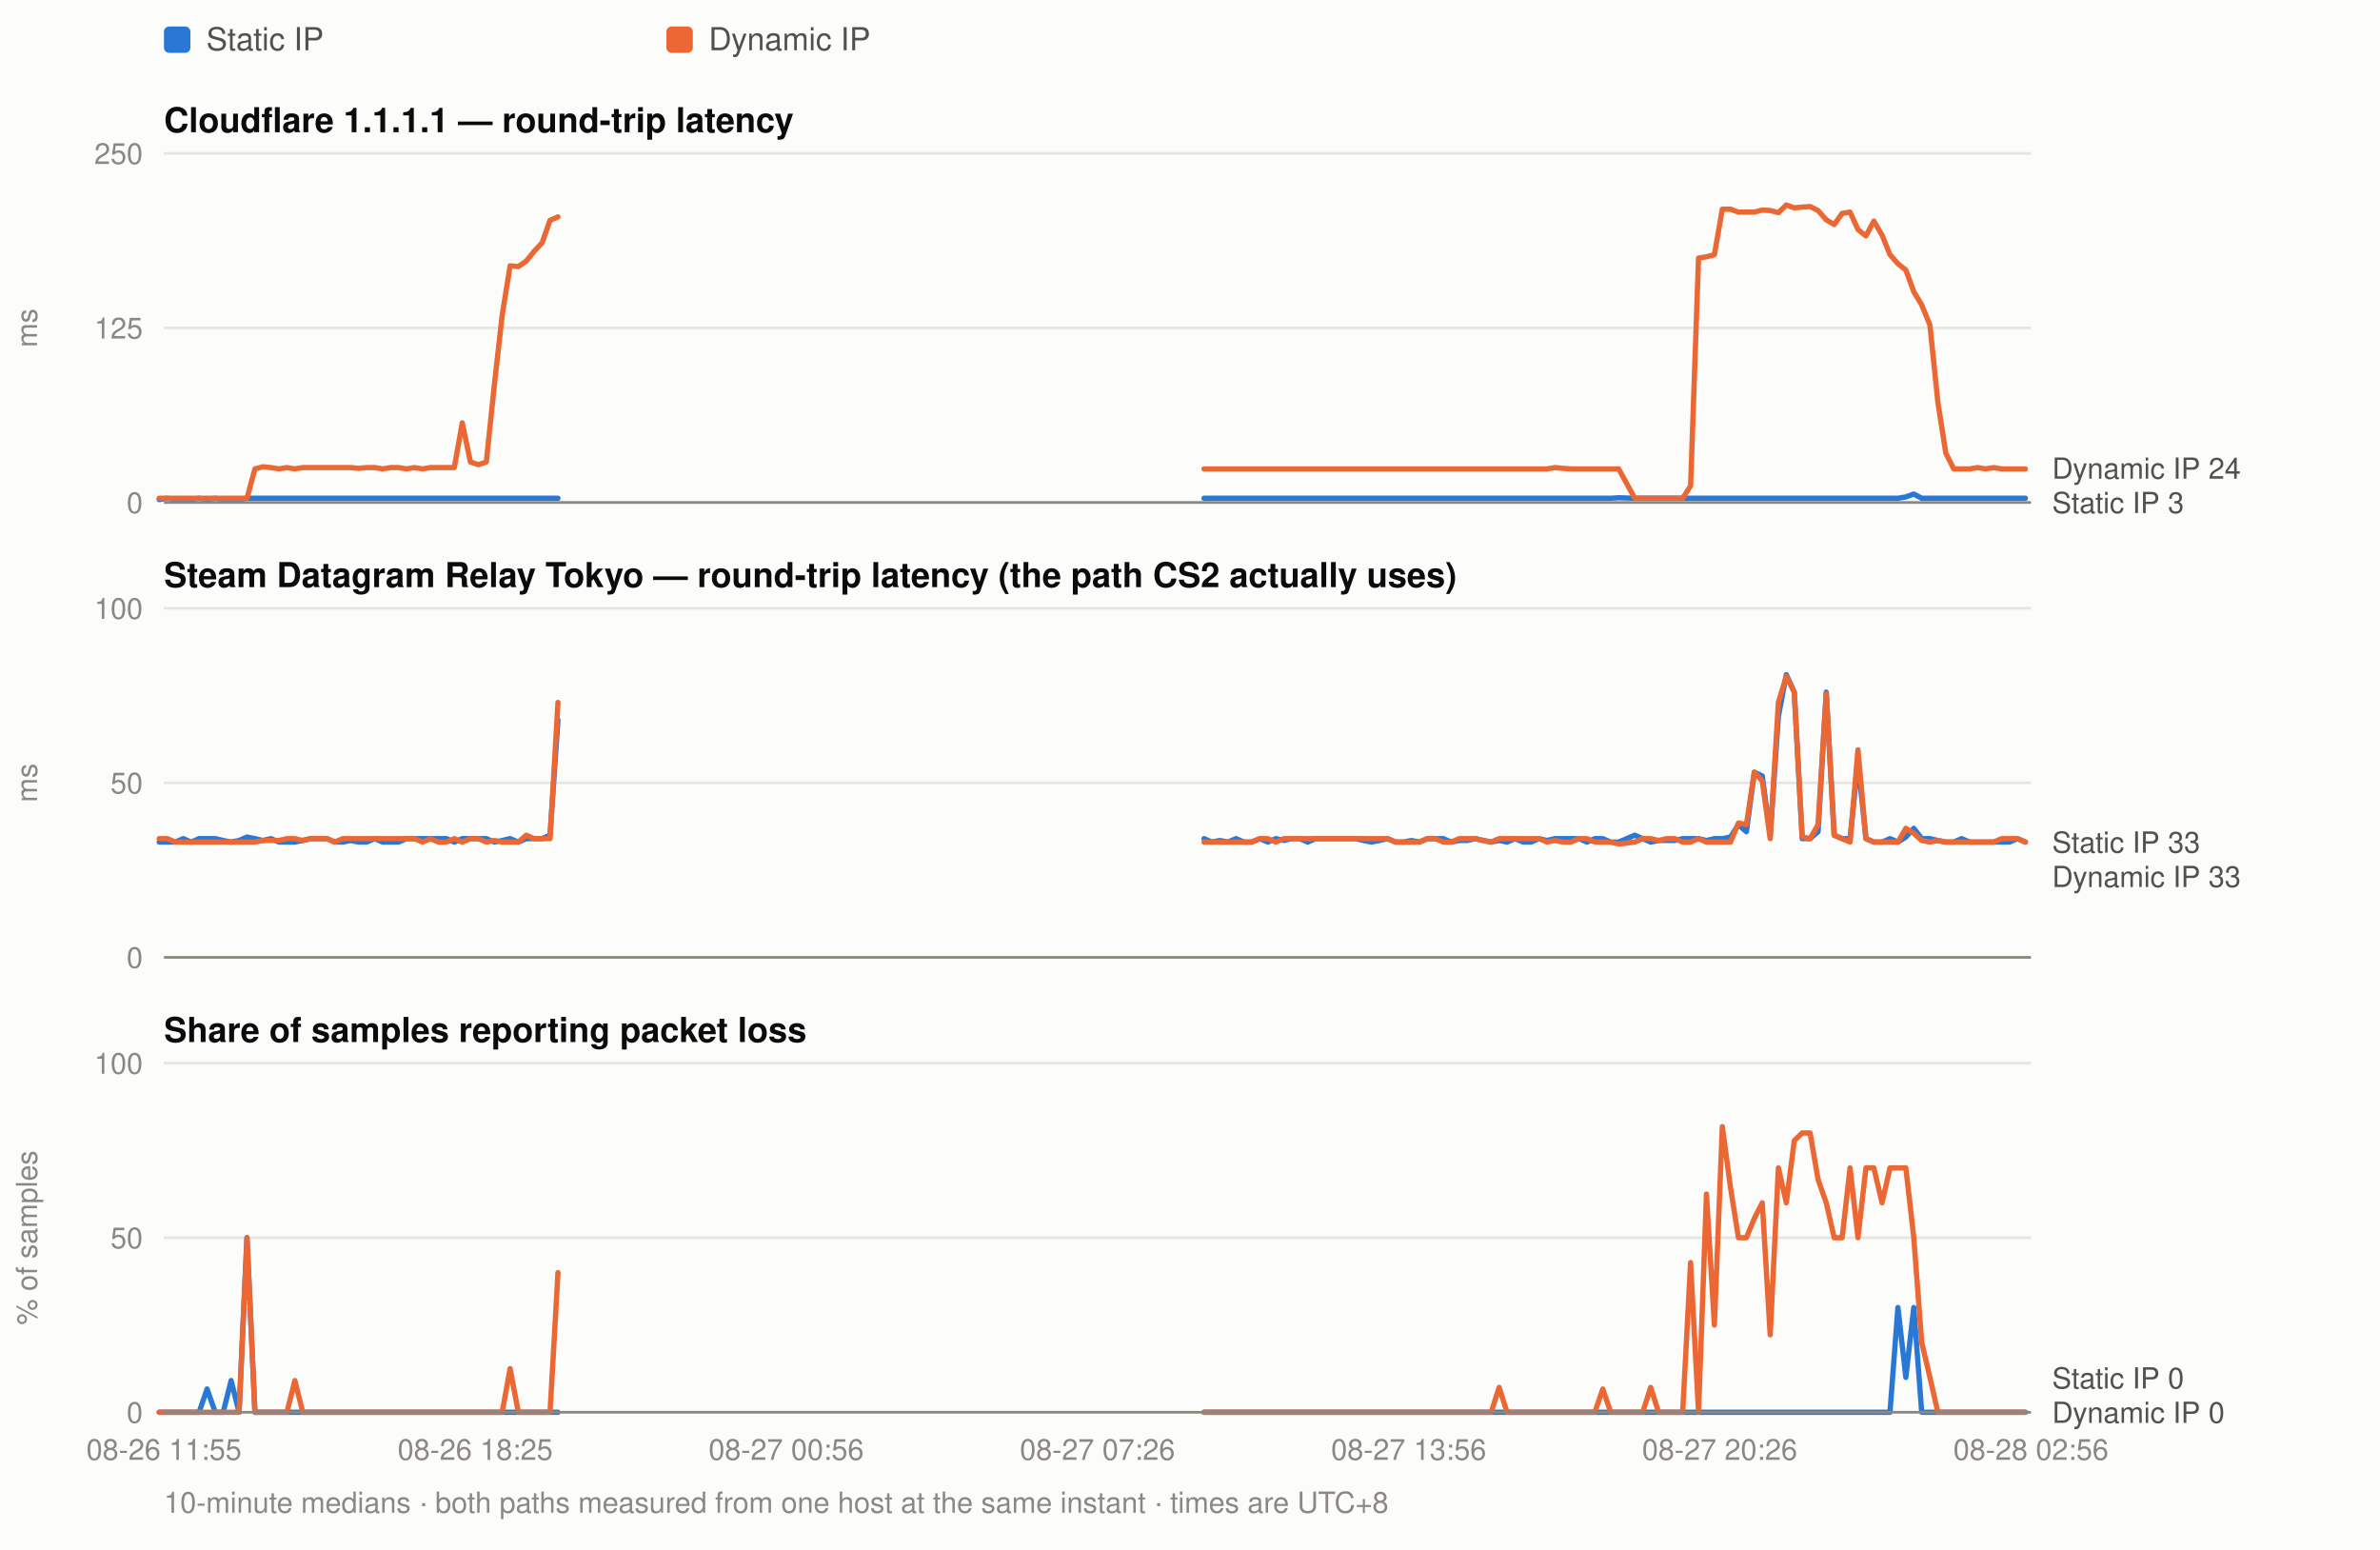
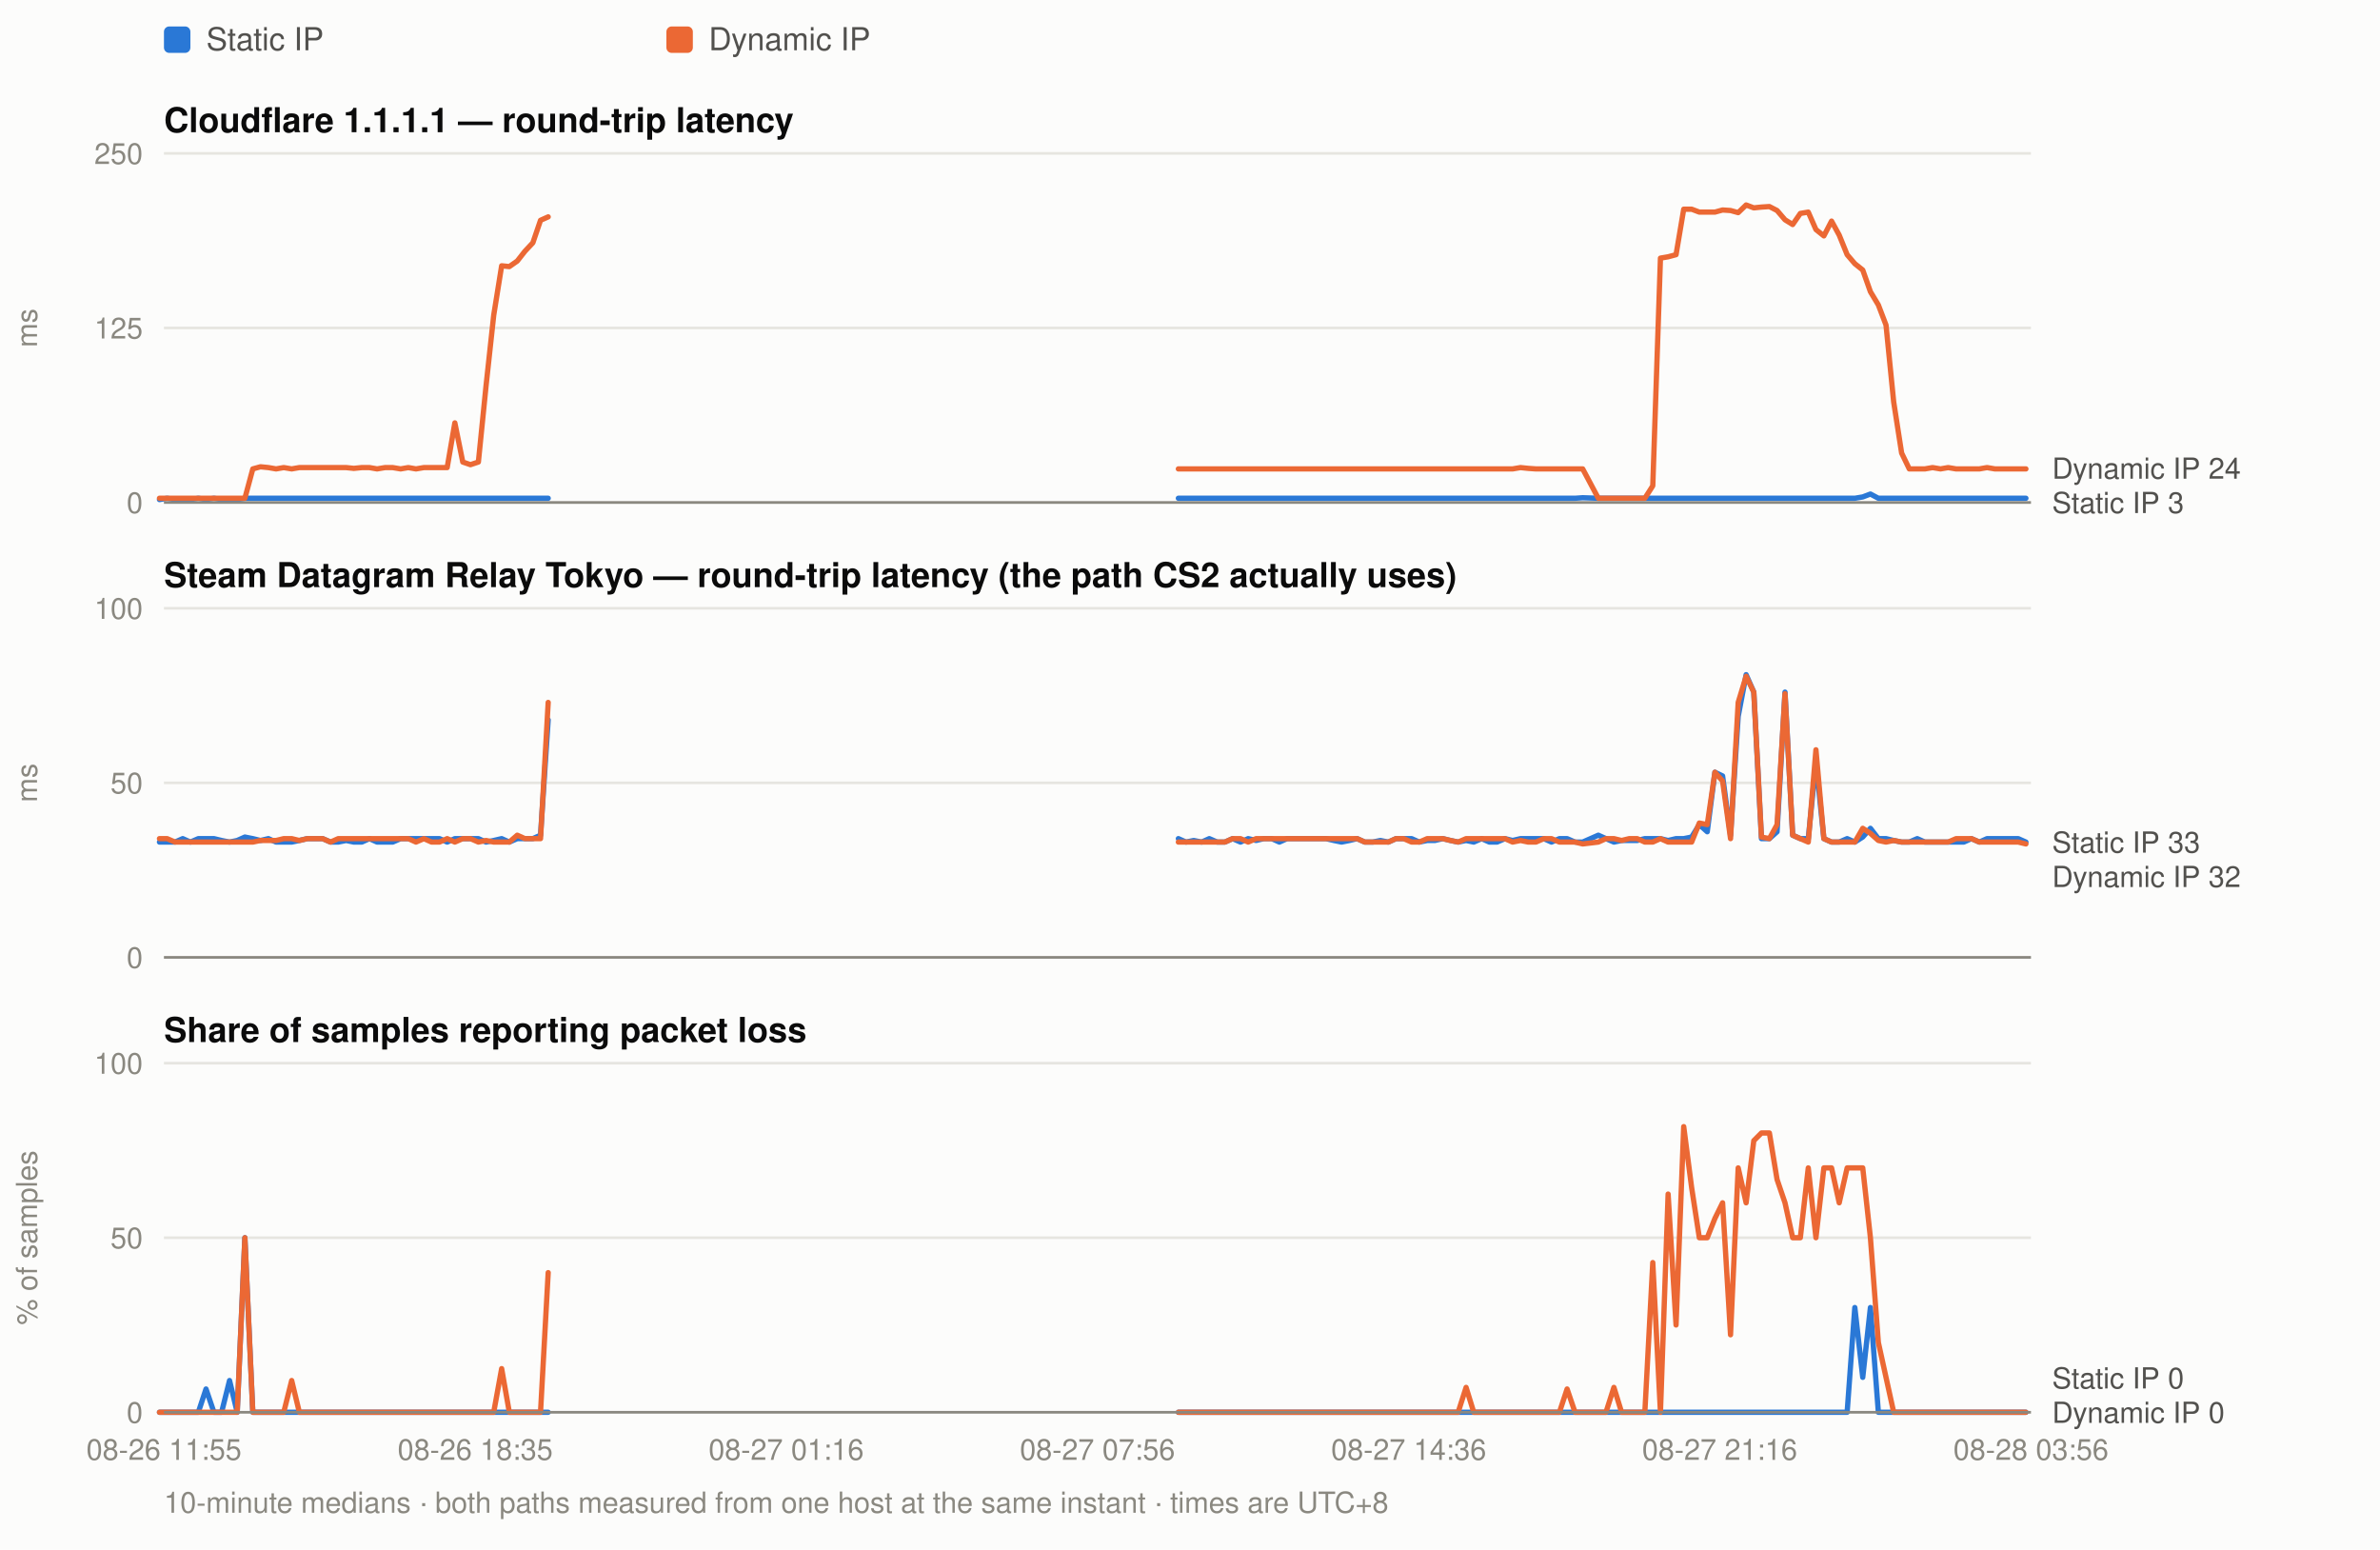
<svg xmlns="http://www.w3.org/2000/svg" width="900" height="586" viewBox="0 0 900 586" font-family="ui-sans-serif,-apple-system,Segoe UI,Helvetica,Arial,sans-serif">
  <rect width="900" height="586" fill="#fcfcfb" />
  <rect x="62" y="10" width="10" height="10" rx="2" fill="#2a78d6" />
  <text x="78" y="19" font-size="12" fill="#52514e">Static IP</text>
  <rect x="252" y="10" width="10" height="10" rx="2" fill="#eb6834" />
  <text x="268" y="19" font-size="12" fill="#52514e">Dynamic IP</text>
  <text x="62" y="50" font-size="13" font-weight="600" fill="#0b0b0b">Cloudflare 1.1.1.1 — round-trip latency</text>
  <line x1="62" y1="190.0" x2="768" y2="190.0" stroke="#e6e5e0" stroke-width="1" />
  <text x="54" y="194.0" font-size="11" text-anchor="end" fill="#8a8880">0</text>
  <line x1="62" y1="124.0" x2="768" y2="124.0" stroke="#e6e5e0" stroke-width="1" />
  <text x="54" y="128.0" font-size="11" text-anchor="end" fill="#8a8880">125</text>
  <line x1="62" y1="58.0" x2="768" y2="58.0" stroke="#e6e5e0" stroke-width="1" />
  <text x="54" y="62.0" font-size="11" text-anchor="end" fill="#8a8880">250</text>
  <text x="14" y="124.0" font-size="11" fill="#8a8880" transform="rotate(-90 14 124.0)" text-anchor="middle">ms</text>
-   <path d="M60.2 188.9 L63.3 188.4 L66.3 188.9 L69.3 188.9 L72.3 188.9 L75.3 188.4 L78.3 188.9 L81.4 188.4 L84.4 188.9 L87.4 188.9 L90.4 188.9 L93.4 188.4 L96.4 188.4 L99.4 188.4 L102.5 188.4 L105.5 188.4 L108.5 188.4 L111.5 188.4 L114.5 188.4 L117.5 188.4 L120.6 188.4 L123.6 188.4 L126.6 188.4 L129.6 188.4 L132.6 188.4 L135.6 188.4 L138.7 188.4 L141.7 188.4 L144.7 188.4 L147.7 188.4 L150.7 188.4 L153.7 188.4 L156.7 188.4 L159.8 188.4 L162.8 188.4 L165.8 188.4 L168.8 188.4 L171.8 188.4 L174.8 188.4 L177.9 188.4 L180.9 188.4 L183.9 188.4 L186.9 188.4 L189.9 188.4 L192.9 188.4 L196.0 188.4 L199.0 188.4 L202.0 188.4 L205.0 188.4 L208.0 188.4 L211.0 188.4" fill="none" stroke="#2a78d6" stroke-width="2" stroke-linejoin="round" stroke-linecap="round" />
-   <path d="M455.3 188.4 L458.3 188.4 L461.3 188.4 L464.4 188.4 L467.4 188.4 L470.4 188.4 L473.4 188.4 L476.4 188.4 L479.4 188.4 L482.5 188.4 L485.5 188.4 L488.5 188.4 L491.5 188.4 L494.5 188.4 L497.5 188.4 L500.6 188.4 L503.6 188.4 L506.6 188.4 L509.6 188.4 L512.6 188.4 L515.6 188.4 L518.6 188.4 L521.7 188.4 L524.7 188.4 L527.7 188.4 L530.7 188.4 L533.7 188.4 L536.7 188.4 L539.8 188.4 L542.8 188.4 L545.8 188.4 L548.8 188.4 L551.8 188.4 L554.8 188.4 L557.9 188.4 L560.9 188.4 L563.9 188.4 L566.9 188.4 L569.9 188.4 L572.9 188.4 L576.0 188.4 L579.0 188.4 L582.0 188.4 L585.0 188.4 L588.0 188.4 L591.0 188.4 L594.0 188.4 L597.1 188.4 L600.1 188.4 L603.1 188.4 L606.1 188.4 L609.1 188.4 L612.1 188.2 L618.2 188.4 L621.2 188.4 L624.2 188.4 L627.2 188.4 L630.2 188.4 L633.3 188.4 L636.3 188.4 L639.3 188.4 L642.3 188.4 L645.3 188.4 L648.3 188.4 L651.3 188.4 L654.4 188.4 L657.4 188.4 L660.4 188.4 L663.4 188.4 L666.4 188.4 L669.4 188.4 L672.5 188.4 L675.5 188.4 L678.5 188.4 L681.5 188.4 L684.5 188.4 L687.5 188.4 L690.6 188.4 L693.6 188.4 L696.6 188.4 L699.6 188.4 L702.6 188.4 L705.6 188.4 L708.6 188.4 L711.7 188.4 L714.7 188.4 L717.7 188.4 L720.7 187.9 L723.7 186.8 L726.7 188.4 L729.8 188.4 L732.8 188.4 L735.8 188.4 L738.8 188.4 L741.8 188.4 L744.8 188.4 L747.9 188.4 L750.9 188.4 L753.9 188.4 L756.9 188.4 L759.9 188.4 L762.9 188.4 L765.9 188.4" fill="none" stroke="#2a78d6" stroke-width="2" stroke-linejoin="round" stroke-linecap="round" />
-   <path d="M60.2 188.4 L63.3 188.4 L66.3 188.4 L69.3 188.4 L72.3 188.4 L75.3 188.4 L78.3 188.4 L81.4 188.4 L84.4 188.4 L87.4 188.4 L90.4 188.4 L93.4 188.4 L96.4 177.3 L99.4 176.5 L102.5 176.8 L105.5 177.3 L108.5 176.8 L111.5 177.3 L114.5 176.8 L117.5 176.8 L120.6 176.8 L123.6 176.8 L126.6 176.8 L129.6 176.8 L132.6 176.8 L135.6 177.1 L138.7 176.8 L141.7 176.8 L144.7 177.3 L147.7 176.8 L150.7 176.8 L153.7 177.3 L156.7 176.8 L159.8 177.3 L162.8 176.8 L165.8 176.8 L168.8 176.8 L171.8 176.8 L174.8 159.9 L177.9 174.7 L180.9 175.7 L183.9 174.7 L186.9 145.9 L189.9 119.2 L192.9 100.5 L196.0 100.8 L199.0 98.7 L202.0 95.0 L205.0 91.8 L208.0 83.3 L211.0 82.0" fill="none" stroke="#eb6834" stroke-width="2" stroke-linejoin="round" stroke-linecap="round" />
-   <path d="M455.3 177.3 L458.3 177.3 L461.3 177.3 L464.4 177.3 L467.4 177.3 L470.4 177.3 L473.4 177.3 L476.4 177.3 L479.4 177.3 L482.5 177.3 L485.5 177.3 L488.5 177.3 L491.5 177.3 L494.5 177.3 L497.5 177.3 L500.6 177.3 L503.6 177.3 L506.6 177.3 L509.6 177.3 L512.6 177.3 L515.6 177.3 L518.6 177.3 L521.7 177.3 L524.7 177.3 L527.7 177.3 L530.7 177.3 L533.7 177.3 L536.7 177.3 L539.8 177.3 L542.8 177.3 L545.8 177.3 L548.8 177.3 L551.8 177.3 L554.8 177.3 L557.9 177.3 L560.9 177.3 L563.9 177.3 L566.9 177.3 L569.9 177.3 L572.9 177.3 L576.0 177.3 L579.0 177.3 L582.0 177.3 L585.0 177.3 L588.0 176.8 L591.0 177.1 L594.0 177.3 L597.1 177.3 L600.1 177.3 L603.1 177.3 L606.1 177.3 L609.1 177.3 L612.1 177.3 L618.2 188.4 L621.2 188.4 L624.2 188.4 L627.2 188.4 L630.2 188.4 L633.3 188.4 L636.3 188.4 L639.3 183.7 L642.3 97.6 L645.3 97.1 L648.3 96.3 L651.3 79.1 L654.4 79.1 L657.4 80.2 L660.4 80.2 L663.4 80.2 L666.4 79.4 L669.4 79.6 L672.5 80.4 L675.5 77.5 L678.5 78.6 L681.5 78.3 L684.5 78.1 L687.5 79.6 L690.6 83.1 L693.6 84.9 L696.6 80.7 L699.6 80.2 L702.6 86.8 L705.6 89.2 L708.6 83.6 L711.7 88.9 L714.7 96.3 L717.7 99.7 L720.7 102.1 L723.7 110.3 L726.7 115.3 L729.8 122.9 L732.8 152.0 L735.8 171.3 L738.8 177.3 L741.8 177.3 L744.8 177.3 L747.9 176.8 L750.9 177.3 L753.9 176.8 L756.9 177.3 L759.9 177.3 L762.9 177.3 L765.9 177.3" fill="none" stroke="#eb6834" stroke-width="2" stroke-linejoin="round" stroke-linecap="round" />
+   <path d="M60.3 188.9 L63.2 188.4 L66.2 188.9 L69.1 188.9 L72.0 188.9 L75.0 188.4 L77.9 188.9 L80.9 188.4 L83.8 188.9 L86.8 188.9 L89.7 188.9 L92.6 188.4 L95.6 188.4 L98.5 188.4 L101.5 188.4 L104.4 188.4 L107.3 188.4 L110.3 188.4 L113.2 188.4 L116.2 188.4 L119.1 188.4 L122.0 188.4 L125.0 188.4 L127.9 188.4 L130.9 188.4 L133.8 188.4 L136.8 188.4 L139.7 188.4 L142.6 188.4 L145.6 188.4 L148.5 188.4 L151.5 188.4 L154.4 188.4 L157.3 188.4 L160.3 188.4 L163.2 188.4 L166.2 188.4 L169.1 188.4 L172.0 188.4 L175.0 188.4 L177.9 188.4 L180.9 188.4 L183.8 188.4 L186.7 188.4 L189.7 188.4 L192.6 188.4 L195.6 188.4 L198.5 188.4 L201.5 188.4 L204.4 188.4 L207.3 188.4" fill="none" stroke="#2a78d6" stroke-width="2" stroke-linejoin="round" stroke-linecap="round" />
+   <path d="M445.6 188.4 L448.5 188.4 L451.4 188.4 L454.4 188.4 L457.3 188.4 L460.3 188.4 L463.2 188.4 L466.1 188.4 L469.1 188.4 L472.0 188.4 L475.0 188.4 L477.9 188.4 L480.9 188.4 L483.8 188.4 L486.7 188.4 L489.7 188.4 L492.6 188.4 L495.6 188.4 L498.5 188.4 L501.4 188.4 L504.4 188.4 L507.3 188.4 L510.3 188.4 L513.2 188.4 L516.1 188.4 L519.1 188.4 L522.0 188.4 L525.0 188.4 L527.9 188.4 L530.8 188.4 L533.8 188.4 L536.7 188.4 L539.7 188.4 L542.6 188.4 L545.6 188.4 L548.5 188.4 L551.4 188.4 L554.4 188.4 L557.3 188.4 L560.3 188.4 L563.2 188.4 L566.1 188.4 L569.1 188.4 L572.0 188.4 L575.0 188.4 L577.9 188.4 L580.8 188.4 L583.8 188.4 L586.7 188.4 L589.7 188.4 L592.6 188.4 L595.6 188.4 L598.5 188.2 L604.4 188.4 L607.3 188.4 L610.3 188.4 L613.2 188.4 L616.1 188.4 L619.1 188.4 L622.0 188.4 L625.0 188.4 L627.9 188.4 L630.8 188.4 L633.8 188.4 L636.7 188.4 L639.7 188.4 L642.6 188.4 L645.6 188.4 L648.5 188.4 L651.4 188.4 L654.4 188.4 L657.3 188.4 L660.3 188.4 L663.2 188.4 L666.1 188.4 L669.1 188.4 L672.0 188.4 L675.0 188.4 L677.9 188.4 L680.8 188.4 L683.8 188.4 L686.7 188.4 L689.7 188.4 L692.6 188.4 L695.5 188.4 L698.5 188.4 L701.4 188.4 L704.4 187.9 L707.3 186.8 L710.3 188.4 L713.2 188.4 L716.1 188.4 L719.1 188.4 L722.0 188.4 L725.0 188.4 L727.9 188.4 L730.8 188.4 L733.8 188.4 L736.7 188.4 L739.7 188.4 L742.6 188.4 L745.5 188.4 L748.5 188.4 L751.4 188.4 L754.4 188.4 L757.3 188.4 L760.3 188.4 L763.2 188.4 L766.1 188.4" fill="none" stroke="#2a78d6" stroke-width="2" stroke-linejoin="round" stroke-linecap="round" />
+   <path d="M60.3 188.4 L63.2 188.4 L66.2 188.4 L69.1 188.4 L72.0 188.4 L75.0 188.4 L77.9 188.4 L80.9 188.4 L83.8 188.4 L86.8 188.4 L89.7 188.4 L92.6 188.4 L95.6 177.3 L98.5 176.5 L101.5 176.8 L104.4 177.3 L107.3 176.8 L110.3 177.3 L113.2 176.8 L116.2 176.8 L119.1 176.8 L122.0 176.8 L125.0 176.8 L127.9 176.8 L130.9 176.8 L133.8 177.1 L136.8 176.8 L139.7 176.8 L142.6 177.3 L145.6 176.8 L148.5 176.8 L151.5 177.3 L154.4 176.8 L157.3 177.3 L160.3 176.8 L163.2 176.8 L166.2 176.8 L169.1 176.8 L172.0 159.9 L175.0 174.7 L177.9 175.7 L180.9 174.7 L183.8 145.9 L186.7 119.2 L189.7 100.5 L192.6 100.8 L195.6 98.7 L198.5 95.0 L201.5 91.8 L204.4 83.3 L207.3 82.0" fill="none" stroke="#eb6834" stroke-width="2" stroke-linejoin="round" stroke-linecap="round" />
+   <path d="M445.6 177.3 L448.5 177.3 L451.4 177.3 L454.4 177.3 L457.3 177.3 L460.3 177.3 L463.2 177.3 L466.1 177.3 L469.1 177.3 L472.0 177.3 L475.0 177.3 L477.9 177.3 L480.9 177.3 L483.8 177.3 L486.7 177.3 L489.7 177.3 L492.6 177.3 L495.6 177.3 L498.5 177.3 L501.4 177.3 L504.4 177.3 L507.3 177.3 L510.3 177.3 L513.2 177.3 L516.1 177.3 L519.1 177.3 L522.0 177.3 L525.0 177.3 L527.9 177.3 L530.8 177.3 L533.8 177.3 L536.7 177.3 L539.7 177.3 L542.6 177.3 L545.6 177.3 L548.5 177.3 L551.4 177.3 L554.4 177.3 L557.3 177.3 L560.3 177.3 L563.2 177.3 L566.1 177.3 L569.1 177.3 L572.0 177.3 L575.0 176.8 L577.9 177.1 L580.8 177.3 L583.8 177.3 L586.7 177.3 L589.7 177.3 L592.6 177.3 L595.6 177.3 L598.5 177.3 L604.4 188.4 L607.3 188.4 L610.3 188.4 L613.2 188.4 L616.1 188.4 L619.1 188.4 L622.0 188.4 L625.0 183.7 L627.9 97.6 L630.8 97.1 L633.8 96.3 L636.7 79.1 L639.7 79.1 L642.6 80.2 L645.6 80.2 L648.5 80.2 L651.4 79.4 L654.4 79.6 L657.3 80.4 L660.3 77.5 L663.2 78.6 L666.1 78.3 L669.1 78.1 L672.0 79.6 L675.0 83.1 L677.9 84.9 L680.8 80.7 L683.8 80.2 L686.7 86.8 L689.7 89.2 L692.6 83.6 L695.5 88.9 L698.5 96.3 L701.4 99.7 L704.4 102.1 L707.3 110.3 L710.3 115.3 L713.2 122.9 L716.1 152.0 L719.1 171.3 L722.0 177.3 L725.0 177.3 L727.9 177.3 L730.8 176.8 L733.8 177.3 L736.7 176.8 L739.7 177.3 L742.6 177.3 L745.5 177.3 L748.5 177.3 L751.4 176.8 L754.4 177.3 L757.3 177.3 L760.3 177.3 L763.2 177.3 L766.1 177.3" fill="none" stroke="#eb6834" stroke-width="2" stroke-linejoin="round" stroke-linecap="round" />
  <text x="776" y="181.0" font-size="11" fill="#52514e">Dynamic IP 24</text>
  <text x="776" y="194.0" font-size="11" fill="#52514e">Static IP 3</text>
  <line x1="62" y1="190" x2="768" y2="190" stroke="#8a8880" stroke-width="1" />
  <text x="62" y="222" font-size="13" font-weight="600" fill="#0b0b0b">Steam Datagram Relay Tokyo — round-trip latency (the path CS2 actually uses)</text>
  <line x1="62" y1="362.0" x2="768" y2="362.0" stroke="#e6e5e0" stroke-width="1" />
  <text x="54" y="366.0" font-size="11" text-anchor="end" fill="#8a8880">0</text>
  <line x1="62" y1="296.0" x2="768" y2="296.0" stroke="#e6e5e0" stroke-width="1" />
  <text x="54" y="300.0" font-size="11" text-anchor="end" fill="#8a8880">50</text>
  <line x1="62" y1="230.0" x2="768" y2="230.0" stroke="#e6e5e0" stroke-width="1" />
  <text x="54" y="234.0" font-size="11" text-anchor="end" fill="#8a8880">100</text>
  <text x="14" y="296.0" font-size="11" fill="#8a8880" transform="rotate(-90 14 296.0)" text-anchor="middle">ms</text>
-   <path d="M60.2 318.4 L63.3 318.4 L66.3 318.4 L69.3 317.1 L72.3 318.4 L75.3 317.1 L78.3 317.1 L81.4 317.1 L84.4 317.8 L87.4 318.4 L90.4 317.8 L93.4 316.5 L96.4 317.1 L99.4 317.8 L102.5 317.1 L105.5 318.4 L108.5 318.4 L111.5 318.4 L114.5 317.8 L117.5 317.1 L120.6 317.1 L123.6 317.1 L126.6 318.4 L129.6 318.4 L132.6 317.8 L135.6 318.4 L138.7 318.4 L141.7 317.1 L144.7 318.4 L147.7 318.4 L150.7 318.4 L153.7 317.1 L156.7 317.1 L159.8 317.1 L162.8 317.1 L165.8 317.1 L168.8 317.1 L171.8 318.4 L174.8 317.1 L177.9 317.1 L180.9 317.1 L183.9 317.1 L186.9 318.4 L189.9 317.8 L192.9 317.1 L196.0 318.4 L199.0 317.1 L202.0 317.1 L205.0 317.1 L208.0 315.8 L211.0 272.2" fill="none" stroke="#2a78d6" stroke-width="2" stroke-linejoin="round" stroke-linecap="round" />
-   <path d="M455.3 317.1 L458.3 318.4 L461.3 317.8 L464.4 318.4 L467.4 317.1 L470.4 318.4 L473.4 318.4 L476.4 317.1 L479.4 318.4 L482.5 317.1 L485.5 317.8 L488.5 317.1 L491.5 317.1 L494.5 318.4 L497.5 317.1 L500.6 317.1 L503.6 317.1 L506.6 317.1 L509.6 317.1 L512.6 317.1 L515.6 317.8 L518.6 318.4 L521.7 317.8 L524.7 317.1 L527.7 318.4 L530.7 318.4 L533.7 317.8 L536.7 318.4 L539.8 317.1 L542.8 317.1 L545.8 317.1 L548.8 318.4 L551.8 317.8 L554.8 317.8 L557.9 317.1 L560.9 317.8 L563.9 318.4 L566.9 317.8 L569.9 318.4 L572.9 317.1 L576.0 318.4 L579.0 318.4 L582.0 317.1 L585.0 317.8 L588.0 317.1 L591.0 317.1 L594.0 317.1 L597.1 317.1 L600.1 318.4 L603.1 317.1 L606.1 317.1 L609.1 318.4 L612.1 318.4 L618.2 315.8 L621.2 317.1 L624.2 318.4 L627.2 317.8 L630.2 317.8 L633.3 317.8 L636.3 317.1 L639.3 317.1 L642.3 317.1 L645.3 317.8 L648.3 317.1 L651.3 317.1 L654.4 316.5 L657.4 311.8 L660.4 314.5 L663.4 292.0 L666.4 293.4 L669.4 315.8 L672.5 270.9 L675.5 255.1 L678.5 261.7 L681.5 317.1 L684.5 317.1 L687.5 314.5 L690.6 261.7 L693.6 315.8 L696.6 317.1 L699.6 317.1 L702.6 288.1 L705.6 317.1 L708.6 318.4 L711.7 318.4 L714.7 317.1 L717.7 318.4 L720.7 316.5 L723.7 313.2 L726.7 317.1 L729.8 317.1 L732.8 317.8 L735.8 318.4 L738.8 318.4 L741.8 317.1 L744.8 318.4 L747.9 318.4 L750.9 318.4 L753.9 318.4 L756.9 318.4 L759.9 318.4 L762.9 317.1 L765.9 318.4" fill="none" stroke="#2a78d6" stroke-width="2" stroke-linejoin="round" stroke-linecap="round" />
-   <path d="M60.2 317.1 L63.3 317.1 L66.3 318.4 L69.3 318.4 L72.3 318.4 L75.3 318.4 L78.3 318.4 L81.4 318.4 L84.4 318.4 L87.4 318.4 L90.4 318.4 L93.4 318.4 L96.4 318.4 L99.4 317.8 L102.5 317.8 L105.5 317.8 L108.5 317.1 L111.5 317.1 L114.5 317.8 L117.5 317.1 L120.6 317.1 L123.6 317.1 L126.6 318.4 L129.6 317.1 L132.6 317.1 L135.6 317.1 L138.7 317.1 L141.7 317.1 L144.7 317.1 L147.7 317.1 L150.7 317.1 L153.7 317.1 L156.7 317.1 L159.8 318.4 L162.8 317.1 L165.8 318.4 L168.8 318.4 L171.8 317.1 L174.8 318.4 L177.9 317.1 L180.9 317.1 L183.9 318.4 L186.9 317.8 L189.9 318.4 L192.9 318.4 L196.0 318.4 L199.0 315.8 L202.0 317.1 L205.0 317.1 L208.0 317.1 L211.0 265.6" fill="none" stroke="#eb6834" stroke-width="2" stroke-linejoin="round" stroke-linecap="round" />
-   <path d="M455.3 318.4 L458.3 318.4 L461.3 318.4 L464.4 318.4 L467.4 318.4 L470.4 318.4 L473.4 318.4 L476.4 317.1 L479.4 317.1 L482.5 318.4 L485.5 317.1 L488.5 317.1 L491.5 317.1 L494.5 317.1 L497.5 317.1 L500.6 317.1 L503.6 317.1 L506.6 317.1 L509.6 317.1 L512.6 317.1 L515.6 317.1 L518.6 317.1 L521.7 317.1 L524.7 317.1 L527.7 318.4 L530.7 318.4 L533.7 318.4 L536.7 318.4 L539.8 317.1 L542.8 317.1 L545.8 318.4 L548.8 318.4 L551.8 317.1 L554.8 317.1 L557.9 317.1 L560.9 317.8 L563.9 318.4 L566.9 317.1 L569.9 317.1 L572.9 317.1 L576.0 317.1 L579.0 317.1 L582.0 317.1 L585.0 318.4 L588.0 317.8 L591.0 318.4 L594.0 318.4 L597.1 317.1 L600.1 317.1 L603.1 318.4 L606.1 318.4 L609.1 318.4 L612.1 319.1 L618.2 318.4 L621.2 317.1 L624.2 317.1 L627.2 317.8 L630.2 317.1 L633.3 317.1 L636.3 318.4 L639.3 318.4 L642.3 317.1 L645.3 318.4 L648.3 318.4 L651.3 318.4 L654.4 318.4 L657.4 311.2 L660.4 311.8 L663.4 292.0 L666.4 295.3 L669.4 317.1 L672.5 265.6 L675.5 255.7 L678.5 261.7 L681.5 316.5 L684.5 317.1 L687.5 311.8 L690.6 262.3 L693.6 315.8 L696.6 317.1 L699.6 318.4 L702.6 283.5 L705.6 317.1 L708.6 318.4 L711.7 318.4 L714.7 318.4 L717.7 318.4 L720.7 313.2 L723.7 315.1 L726.7 317.8 L729.8 318.4 L732.8 317.8 L735.8 318.4 L738.8 318.4 L741.8 318.4 L744.8 318.4 L747.9 318.4 L750.9 318.4 L753.9 318.4 L756.9 317.1 L759.9 317.1 L762.9 317.1 L765.9 318.4" fill="none" stroke="#eb6834" stroke-width="2" stroke-linejoin="round" stroke-linecap="round" />
+   <path d="M60.3 318.4 L63.2 318.4 L66.2 318.4 L69.1 317.1 L72.0 318.4 L75.0 317.1 L77.9 317.1 L80.9 317.1 L83.8 317.8 L86.8 318.4 L89.7 317.8 L92.6 316.5 L95.6 317.1 L98.5 317.8 L101.5 317.1 L104.4 318.4 L107.3 318.4 L110.3 318.4 L113.2 317.8 L116.2 317.1 L119.1 317.1 L122.0 317.1 L125.0 318.4 L127.9 318.4 L130.9 317.8 L133.8 318.4 L136.8 318.4 L139.7 317.1 L142.6 318.4 L145.6 318.4 L148.5 318.4 L151.5 317.1 L154.4 317.1 L157.3 317.1 L160.3 317.1 L163.2 317.1 L166.2 317.1 L169.1 318.4 L172.0 317.1 L175.0 317.1 L177.9 317.1 L180.9 317.1 L183.8 318.4 L186.7 317.8 L189.7 317.1 L192.6 318.4 L195.6 317.1 L198.5 317.1 L201.5 317.1 L204.4 315.8 L207.3 272.2" fill="none" stroke="#2a78d6" stroke-width="2" stroke-linejoin="round" stroke-linecap="round" />
+   <path d="M445.6 317.1 L448.5 318.4 L451.4 317.8 L454.4 318.4 L457.3 317.1 L460.3 318.4 L463.2 318.4 L466.1 317.1 L469.1 318.4 L472.0 317.1 L475.0 317.8 L477.9 317.1 L480.9 317.1 L483.8 318.4 L486.7 317.1 L489.7 317.1 L492.6 317.1 L495.6 317.1 L498.5 317.1 L501.4 317.1 L504.4 317.8 L507.3 318.4 L510.3 317.8 L513.2 317.1 L516.1 318.4 L519.1 318.4 L522.0 317.8 L525.0 318.4 L527.9 317.1 L530.8 317.1 L533.8 317.1 L536.7 318.4 L539.7 317.8 L542.6 317.8 L545.6 317.1 L548.5 317.8 L551.4 318.4 L554.4 317.8 L557.3 318.4 L560.3 317.1 L563.2 318.4 L566.1 318.4 L569.1 317.1 L572.0 317.8 L575.0 317.1 L577.9 317.1 L580.8 317.1 L583.8 317.1 L586.7 318.4 L589.7 317.1 L592.6 317.1 L595.6 318.4 L598.5 318.4 L604.4 315.8 L607.3 317.1 L610.3 318.4 L613.2 317.8 L616.1 317.8 L619.1 317.8 L622.0 317.1 L625.0 317.1 L627.9 317.1 L630.8 317.8 L633.8 317.1 L636.7 317.1 L639.7 316.5 L642.6 311.8 L645.6 314.5 L648.5 292.0 L651.4 293.4 L654.4 315.8 L657.3 270.9 L660.3 255.1 L663.2 261.7 L666.1 317.1 L669.1 317.1 L672.0 314.5 L675.0 261.7 L677.9 315.8 L680.8 317.1 L683.8 317.1 L686.7 288.1 L689.7 317.1 L692.6 318.4 L695.5 318.4 L698.5 317.1 L701.4 318.4 L704.4 316.5 L707.3 313.2 L710.3 317.1 L713.2 317.1 L716.1 317.8 L719.1 318.4 L722.0 318.4 L725.0 317.1 L727.9 318.4 L730.8 318.4 L733.8 318.4 L736.7 318.4 L739.7 318.4 L742.6 318.4 L745.5 317.1 L748.5 318.4 L751.4 317.1 L754.4 317.1 L757.3 317.1 L760.3 317.1 L763.2 317.1 L766.1 318.4" fill="none" stroke="#2a78d6" stroke-width="2" stroke-linejoin="round" stroke-linecap="round" />
+   <path d="M60.3 317.1 L63.2 317.1 L66.2 318.4 L69.1 318.4 L72.0 318.4 L75.0 318.4 L77.9 318.4 L80.9 318.4 L83.8 318.4 L86.8 318.4 L89.7 318.4 L92.6 318.4 L95.6 318.4 L98.5 317.8 L101.5 317.8 L104.4 317.8 L107.3 317.1 L110.3 317.1 L113.2 317.8 L116.2 317.1 L119.1 317.1 L122.0 317.1 L125.0 318.4 L127.9 317.1 L130.9 317.1 L133.8 317.1 L136.8 317.1 L139.7 317.1 L142.6 317.1 L145.6 317.1 L148.5 317.1 L151.5 317.1 L154.4 317.1 L157.3 318.4 L160.3 317.1 L163.2 318.4 L166.2 318.4 L169.1 317.1 L172.0 318.4 L175.0 317.1 L177.9 317.1 L180.9 318.4 L183.8 317.8 L186.7 318.4 L189.7 318.4 L192.6 318.4 L195.6 315.8 L198.5 317.1 L201.5 317.1 L204.4 317.1 L207.3 265.6" fill="none" stroke="#eb6834" stroke-width="2" stroke-linejoin="round" stroke-linecap="round" />
+   <path d="M445.6 318.4 L448.5 318.4 L451.4 318.4 L454.4 318.4 L457.3 318.4 L460.3 318.4 L463.2 318.4 L466.1 317.1 L469.1 317.1 L472.0 318.4 L475.0 317.1 L477.9 317.1 L480.9 317.1 L483.8 317.1 L486.7 317.1 L489.7 317.1 L492.6 317.1 L495.6 317.1 L498.5 317.1 L501.4 317.1 L504.4 317.1 L507.3 317.1 L510.3 317.1 L513.2 317.1 L516.1 318.4 L519.1 318.4 L522.0 318.4 L525.0 318.4 L527.9 317.1 L530.8 317.1 L533.8 318.4 L536.7 318.4 L539.7 317.1 L542.6 317.1 L545.6 317.1 L548.5 317.8 L551.4 318.4 L554.4 317.1 L557.3 317.1 L560.3 317.1 L563.2 317.1 L566.1 317.1 L569.1 317.1 L572.0 318.4 L575.0 317.8 L577.9 318.4 L580.8 318.4 L583.8 317.1 L586.7 317.1 L589.7 318.4 L592.6 318.4 L595.6 318.4 L598.5 319.1 L604.4 318.4 L607.3 317.1 L610.3 317.1 L613.2 317.8 L616.1 317.1 L619.1 317.1 L622.0 318.4 L625.0 318.4 L627.9 317.1 L630.8 318.4 L633.8 318.4 L636.7 318.4 L639.7 318.4 L642.6 311.2 L645.6 311.8 L648.5 292.0 L651.4 295.3 L654.4 317.1 L657.3 265.6 L660.3 255.7 L663.2 261.7 L666.1 316.5 L669.1 317.1 L672.0 311.8 L675.0 262.3 L677.9 315.8 L680.8 317.1 L683.8 318.4 L686.7 283.5 L689.7 317.1 L692.6 318.4 L695.5 318.4 L698.5 318.4 L701.4 318.4 L704.4 313.2 L707.3 315.1 L710.3 317.8 L713.2 318.4 L716.1 317.8 L719.1 318.4 L722.0 318.4 L725.0 318.4 L727.9 318.4 L730.8 318.4 L733.8 318.4 L736.7 318.4 L739.7 317.1 L742.6 317.1 L745.5 317.1 L748.5 318.4 L751.4 318.4 L754.4 318.4 L757.3 318.4 L760.3 318.4 L763.2 318.4 L766.1 319.1" fill="none" stroke="#eb6834" stroke-width="2" stroke-linejoin="round" stroke-linecap="round" />
  <text x="776" y="322.4" font-size="11" fill="#52514e">Static IP 33</text>
-   <text x="776" y="335.4" font-size="11" fill="#52514e">Dynamic IP 33</text>
+   <text x="776" y="335.4" font-size="11" fill="#52514e">Dynamic IP 32</text>
  <line x1="62" y1="362" x2="768" y2="362" stroke="#8a8880" stroke-width="1" />
  <text x="62" y="394" font-size="13" font-weight="600" fill="#0b0b0b">Share of samples reporting packet loss</text>
  <line x1="62" y1="534.0" x2="768" y2="534.0" stroke="#e6e5e0" stroke-width="1" />
  <text x="54" y="538.0" font-size="11" text-anchor="end" fill="#8a8880">0</text>
  <line x1="62" y1="468.0" x2="768" y2="468.0" stroke="#e6e5e0" stroke-width="1" />
  <text x="54" y="472.0" font-size="11" text-anchor="end" fill="#8a8880">50</text>
  <line x1="62" y1="402.0" x2="768" y2="402.0" stroke="#e6e5e0" stroke-width="1" />
  <text x="54" y="406.0" font-size="11" text-anchor="end" fill="#8a8880">100</text>
  <text x="14" y="468.0" font-size="11" fill="#8a8880" transform="rotate(-90 14 468.0)" text-anchor="middle">% of samples</text>
-   <path d="M60.2 534.0 L63.3 534.0 L66.3 534.0 L69.3 534.0 L72.3 534.0 L75.3 534.0 L78.3 525.2 L81.4 534.0 L84.4 534.0 L87.4 522.0 L90.4 534.0 L93.4 468.0 L96.4 534.0 L99.4 534.0 L102.5 534.0 L105.5 534.0 L108.5 534.0 L111.5 534.0 L114.5 534.0 L117.5 534.0 L120.6 534.0 L123.6 534.0 L126.6 534.0 L129.6 534.0 L132.6 534.0 L135.6 534.0 L138.7 534.0 L141.7 534.0 L144.7 534.0 L147.7 534.0 L150.7 534.0 L153.7 534.0 L156.7 534.0 L159.8 534.0 L162.8 534.0 L165.8 534.0 L168.8 534.0 L171.8 534.0 L174.8 534.0 L177.9 534.0 L180.9 534.0 L183.9 534.0 L186.9 534.0 L189.9 534.0 L192.9 534.0 L196.0 534.0 L199.0 534.0 L202.0 534.0 L205.0 534.0 L208.0 534.0 L211.0 534.0" fill="none" stroke="#2a78d6" stroke-width="2" stroke-linejoin="round" stroke-linecap="round" />
-   <path d="M455.3 534.0 L458.3 534.0 L461.3 534.0 L464.4 534.0 L467.4 534.0 L470.4 534.0 L473.4 534.0 L476.4 534.0 L479.4 534.0 L482.5 534.0 L485.5 534.0 L488.5 534.0 L491.5 534.0 L494.5 534.0 L497.5 534.0 L500.6 534.0 L503.6 534.0 L506.6 534.0 L509.6 534.0 L512.6 534.0 L515.6 534.0 L518.6 534.0 L521.7 534.0 L524.7 534.0 L527.7 534.0 L530.7 534.0 L533.7 534.0 L536.7 534.0 L539.8 534.0 L542.8 534.0 L545.8 534.0 L548.8 534.0 L551.8 534.0 L554.8 534.0 L557.9 534.0 L560.9 534.0 L563.9 534.0 L566.9 534.0 L569.9 534.0 L572.9 534.0 L576.0 534.0 L579.0 534.0 L582.0 534.0 L585.0 534.0 L588.0 534.0 L591.0 534.0 L594.0 534.0 L597.1 534.0 L600.1 534.0 L603.1 534.0 L606.1 534.0 L609.1 534.0 L612.1 534.0 L618.2 534.0 L621.2 534.0 L624.2 534.0 L627.2 534.0 L630.2 534.0 L633.3 534.0 L636.3 534.0 L639.3 534.0 L642.3 534.0 L645.3 534.0 L648.3 534.0 L651.3 534.0 L654.4 534.0 L657.4 534.0 L660.4 534.0 L663.4 534.0 L666.4 534.0 L669.4 534.0 L672.5 534.0 L675.5 534.0 L678.5 534.0 L681.5 534.0 L684.5 534.0 L687.5 534.0 L690.6 534.0 L693.6 534.0 L696.6 534.0 L699.6 534.0 L702.6 534.0 L705.6 534.0 L708.6 534.0 L711.7 534.0 L714.7 534.0 L717.7 494.4 L720.7 520.8 L723.7 494.4 L726.7 534.0 L729.8 534.0 L732.8 534.0 L735.8 534.0 L738.8 534.0 L741.8 534.0 L744.8 534.0 L747.9 534.0 L750.9 534.0 L753.9 534.0 L756.9 534.0 L759.9 534.0 L762.9 534.0 L765.9 534.0" fill="none" stroke="#2a78d6" stroke-width="2" stroke-linejoin="round" stroke-linecap="round" />
-   <path d="M60.2 534.0 L63.3 534.0 L66.3 534.0 L69.3 534.0 L72.3 534.0 L75.3 534.0 L78.3 534.0 L81.4 534.0 L84.4 534.0 L87.4 534.0 L90.4 534.0 L93.4 468.0 L96.4 534.0 L99.4 534.0 L102.5 534.0 L105.5 534.0 L108.5 534.0 L111.5 522.0 L114.5 534.0 L117.5 534.0 L120.6 534.0 L123.6 534.0 L126.6 534.0 L129.6 534.0 L132.6 534.0 L135.6 534.0 L138.7 534.0 L141.7 534.0 L144.7 534.0 L147.7 534.0 L150.7 534.0 L153.7 534.0 L156.7 534.0 L159.8 534.0 L162.8 534.0 L165.8 534.0 L168.8 534.0 L171.8 534.0 L174.8 534.0 L177.9 534.0 L180.9 534.0 L183.9 534.0 L186.9 534.0 L189.9 534.0 L192.9 517.5 L196.0 534.0 L199.0 534.0 L202.0 534.0 L205.0 534.0 L208.0 534.0 L211.0 481.2" fill="none" stroke="#eb6834" stroke-width="2" stroke-linejoin="round" stroke-linecap="round" />
-   <path d="M455.3 534.0 L458.3 534.0 L461.3 534.0 L464.4 534.0 L467.4 534.0 L470.4 534.0 L473.4 534.0 L476.4 534.0 L479.4 534.0 L482.5 534.0 L485.5 534.0 L488.5 534.0 L491.5 534.0 L494.5 534.0 L497.5 534.0 L500.6 534.0 L503.6 534.0 L506.6 534.0 L509.6 534.0 L512.6 534.0 L515.6 534.0 L518.6 534.0 L521.7 534.0 L524.7 534.0 L527.7 534.0 L530.7 534.0 L533.7 534.0 L536.7 534.0 L539.8 534.0 L542.8 534.0 L545.8 534.0 L548.8 534.0 L551.8 534.0 L554.8 534.0 L557.9 534.0 L560.9 534.0 L563.9 534.0 L566.9 524.6 L569.9 534.0 L572.9 534.0 L576.0 534.0 L579.0 534.0 L582.0 534.0 L585.0 534.0 L588.0 534.0 L591.0 534.0 L594.0 534.0 L597.1 534.0 L600.1 534.0 L603.1 534.0 L606.1 525.2 L609.1 534.0 L612.1 534.0 L618.2 534.0 L621.2 534.0 L624.2 524.6 L627.2 534.0 L630.2 534.0 L633.3 534.0 L636.3 534.0 L639.3 477.4 L642.3 534.0 L645.3 451.5 L648.3 501.0 L651.3 426.0 L654.4 449.1 L657.4 468.0 L660.4 468.0 L663.4 460.7 L666.4 454.8 L669.4 504.7 L672.5 441.6 L675.5 454.8 L678.5 431.3 L681.5 428.4 L684.5 428.4 L687.5 446.0 L690.6 454.8 L693.6 468.0 L696.6 468.0 L699.6 441.6 L702.6 468.0 L705.6 441.6 L708.6 441.6 L711.7 454.8 L714.7 441.6 L717.7 441.6 L720.7 441.6 L723.7 468.0 L726.7 507.6 L729.8 520.8 L732.8 534.0 L735.8 534.0 L738.8 534.0 L741.8 534.0 L744.8 534.0 L747.9 534.0 L750.9 534.0 L753.9 534.0 L756.9 534.0 L759.9 534.0 L762.9 534.0 L765.9 534.0" fill="none" stroke="#eb6834" stroke-width="2" stroke-linejoin="round" stroke-linecap="round" />
+   <path d="M60.3 534.0 L63.2 534.0 L66.2 534.0 L69.1 534.0 L72.0 534.0 L75.0 534.0 L77.9 525.2 L80.9 534.0 L83.8 534.0 L86.8 522.0 L89.7 534.0 L92.6 468.0 L95.6 534.0 L98.5 534.0 L101.5 534.0 L104.4 534.0 L107.3 534.0 L110.3 534.0 L113.2 534.0 L116.2 534.0 L119.1 534.0 L122.0 534.0 L125.0 534.0 L127.9 534.0 L130.9 534.0 L133.8 534.0 L136.8 534.0 L139.7 534.0 L142.6 534.0 L145.6 534.0 L148.5 534.0 L151.5 534.0 L154.4 534.0 L157.3 534.0 L160.3 534.0 L163.2 534.0 L166.2 534.0 L169.1 534.0 L172.0 534.0 L175.0 534.0 L177.9 534.0 L180.9 534.0 L183.8 534.0 L186.7 534.0 L189.7 534.0 L192.6 534.0 L195.6 534.0 L198.5 534.0 L201.5 534.0 L204.4 534.0 L207.3 534.0" fill="none" stroke="#2a78d6" stroke-width="2" stroke-linejoin="round" stroke-linecap="round" />
+   <path d="M445.6 534.0 L448.5 534.0 L451.4 534.0 L454.4 534.0 L457.3 534.0 L460.3 534.0 L463.2 534.0 L466.1 534.0 L469.1 534.0 L472.0 534.0 L475.0 534.0 L477.9 534.0 L480.9 534.0 L483.8 534.0 L486.7 534.0 L489.7 534.0 L492.6 534.0 L495.6 534.0 L498.5 534.0 L501.4 534.0 L504.4 534.0 L507.3 534.0 L510.3 534.0 L513.2 534.0 L516.1 534.0 L519.1 534.0 L522.0 534.0 L525.0 534.0 L527.9 534.0 L530.8 534.0 L533.8 534.0 L536.7 534.0 L539.7 534.0 L542.6 534.0 L545.6 534.0 L548.5 534.0 L551.4 534.0 L554.4 534.0 L557.3 534.0 L560.3 534.0 L563.2 534.0 L566.1 534.0 L569.1 534.0 L572.0 534.0 L575.0 534.0 L577.9 534.0 L580.8 534.0 L583.8 534.0 L586.7 534.0 L589.7 534.0 L592.6 534.0 L595.6 534.0 L598.5 534.0 L604.4 534.0 L607.3 534.0 L610.3 534.0 L613.2 534.0 L616.1 534.0 L619.1 534.0 L622.0 534.0 L625.0 534.0 L627.9 534.0 L630.8 534.0 L633.8 534.0 L636.7 534.0 L639.7 534.0 L642.6 534.0 L645.6 534.0 L648.5 534.0 L651.4 534.0 L654.4 534.0 L657.3 534.0 L660.3 534.0 L663.2 534.0 L666.1 534.0 L669.1 534.0 L672.0 534.0 L675.0 534.0 L677.9 534.0 L680.8 534.0 L683.8 534.0 L686.7 534.0 L689.7 534.0 L692.6 534.0 L695.5 534.0 L698.5 534.0 L701.4 494.4 L704.4 520.8 L707.3 494.4 L710.3 534.0 L713.2 534.0 L716.1 534.0 L719.1 534.0 L722.0 534.0 L725.0 534.0 L727.9 534.0 L730.8 534.0 L733.8 534.0 L736.7 534.0 L739.7 534.0 L742.6 534.0 L745.5 534.0 L748.5 534.0 L751.4 534.0 L754.4 534.0 L757.3 534.0 L760.3 534.0 L763.2 534.0 L766.1 534.0" fill="none" stroke="#2a78d6" stroke-width="2" stroke-linejoin="round" stroke-linecap="round" />
+   <path d="M60.3 534.0 L63.2 534.0 L66.2 534.0 L69.1 534.0 L72.0 534.0 L75.0 534.0 L77.9 534.0 L80.9 534.0 L83.8 534.0 L86.8 534.0 L89.7 534.0 L92.6 468.0 L95.6 534.0 L98.5 534.0 L101.5 534.0 L104.4 534.0 L107.3 534.0 L110.3 522.0 L113.2 534.0 L116.2 534.0 L119.1 534.0 L122.0 534.0 L125.0 534.0 L127.9 534.0 L130.9 534.0 L133.8 534.0 L136.8 534.0 L139.7 534.0 L142.6 534.0 L145.6 534.0 L148.5 534.0 L151.5 534.0 L154.4 534.0 L157.3 534.0 L160.3 534.0 L163.2 534.0 L166.2 534.0 L169.1 534.0 L172.0 534.0 L175.0 534.0 L177.9 534.0 L180.9 534.0 L183.8 534.0 L186.7 534.0 L189.7 517.5 L192.6 534.0 L195.6 534.0 L198.5 534.0 L201.5 534.0 L204.4 534.0 L207.3 481.2" fill="none" stroke="#eb6834" stroke-width="2" stroke-linejoin="round" stroke-linecap="round" />
+   <path d="M445.6 534.0 L448.5 534.0 L451.4 534.0 L454.4 534.0 L457.3 534.0 L460.3 534.0 L463.2 534.0 L466.1 534.0 L469.1 534.0 L472.0 534.0 L475.0 534.0 L477.9 534.0 L480.9 534.0 L483.8 534.0 L486.7 534.0 L489.7 534.0 L492.6 534.0 L495.6 534.0 L498.5 534.0 L501.4 534.0 L504.4 534.0 L507.3 534.0 L510.3 534.0 L513.2 534.0 L516.1 534.0 L519.1 534.0 L522.0 534.0 L525.0 534.0 L527.9 534.0 L530.8 534.0 L533.8 534.0 L536.7 534.0 L539.7 534.0 L542.6 534.0 L545.6 534.0 L548.5 534.0 L551.4 534.0 L554.4 524.6 L557.3 534.0 L560.3 534.0 L563.2 534.0 L566.1 534.0 L569.1 534.0 L572.0 534.0 L575.0 534.0 L577.9 534.0 L580.8 534.0 L583.8 534.0 L586.7 534.0 L589.7 534.0 L592.6 525.2 L595.6 534.0 L598.5 534.0 L604.4 534.0 L607.3 534.0 L610.3 524.6 L613.2 534.0 L616.1 534.0 L619.1 534.0 L622.0 534.0 L625.0 477.4 L627.9 534.0 L630.8 451.5 L633.8 501.0 L636.7 426.0 L639.7 449.1 L642.6 468.0 L645.6 468.0 L648.5 460.7 L651.4 454.8 L654.4 504.7 L657.3 441.6 L660.3 454.8 L663.2 431.3 L666.1 428.4 L669.1 428.4 L672.0 446.0 L675.0 454.8 L677.9 468.0 L680.8 468.0 L683.8 441.6 L686.7 468.0 L689.7 441.6 L692.6 441.6 L695.5 454.8 L698.5 441.6 L701.4 441.6 L704.4 441.6 L707.3 468.0 L710.3 507.6 L713.2 520.8 L716.1 534.0 L719.1 534.0 L722.0 534.0 L725.0 534.0 L727.9 534.0 L730.8 534.0 L733.8 534.0 L736.7 534.0 L739.7 534.0 L742.6 534.0 L745.5 534.0 L748.5 534.0 L751.4 534.0 L754.4 534.0 L757.3 534.0 L760.3 534.0 L763.2 534.0 L766.1 534.0" fill="none" stroke="#eb6834" stroke-width="2" stroke-linejoin="round" stroke-linecap="round" />
  <text x="776" y="525.0" font-size="11" fill="#52514e">Static IP 0</text>
  <text x="776" y="538.0" font-size="11" fill="#52514e">Dynamic IP 0</text>
  <line x1="62" y1="534" x2="768" y2="534" stroke="#8a8880" stroke-width="1" />
  <text x="62.0" y="552" font-size="11" text-anchor="middle" fill="#8a8880">08-26 11:55</text>
-   <text x="179.7" y="552" font-size="11" text-anchor="middle" fill="#8a8880">08-26 18:25</text>
-   <text x="297.3" y="552" font-size="11" text-anchor="middle" fill="#8a8880">08-27 00:56</text>
-   <text x="415.0" y="552" font-size="11" text-anchor="middle" fill="#8a8880">08-27 07:26</text>
-   <text x="532.7" y="552" font-size="11" text-anchor="middle" fill="#8a8880">08-27 13:56</text>
-   <text x="650.3" y="552" font-size="11" text-anchor="middle" fill="#8a8880">08-27 20:26</text>
-   <text x="768.0" y="552" font-size="11" text-anchor="middle" fill="#8a8880">08-28 02:56</text>
+   <text x="179.7" y="552" font-size="11" text-anchor="middle" fill="#8a8880">08-26 18:35</text>
+   <text x="297.3" y="552" font-size="11" text-anchor="middle" fill="#8a8880">08-27 01:16</text>
+   <text x="415.0" y="552" font-size="11" text-anchor="middle" fill="#8a8880">08-27 07:56</text>
+   <text x="532.7" y="552" font-size="11" text-anchor="middle" fill="#8a8880">08-27 14:36</text>
+   <text x="650.3" y="552" font-size="11" text-anchor="middle" fill="#8a8880">08-27 21:16</text>
+   <text x="768.0" y="552" font-size="11" text-anchor="middle" fill="#8a8880">08-28 03:56</text>
  <text x="62" y="572" font-size="11" fill="#8a8880">10-minute medians · both paths measured from one host at the same instant · times are UTC+8</text>
</svg>
